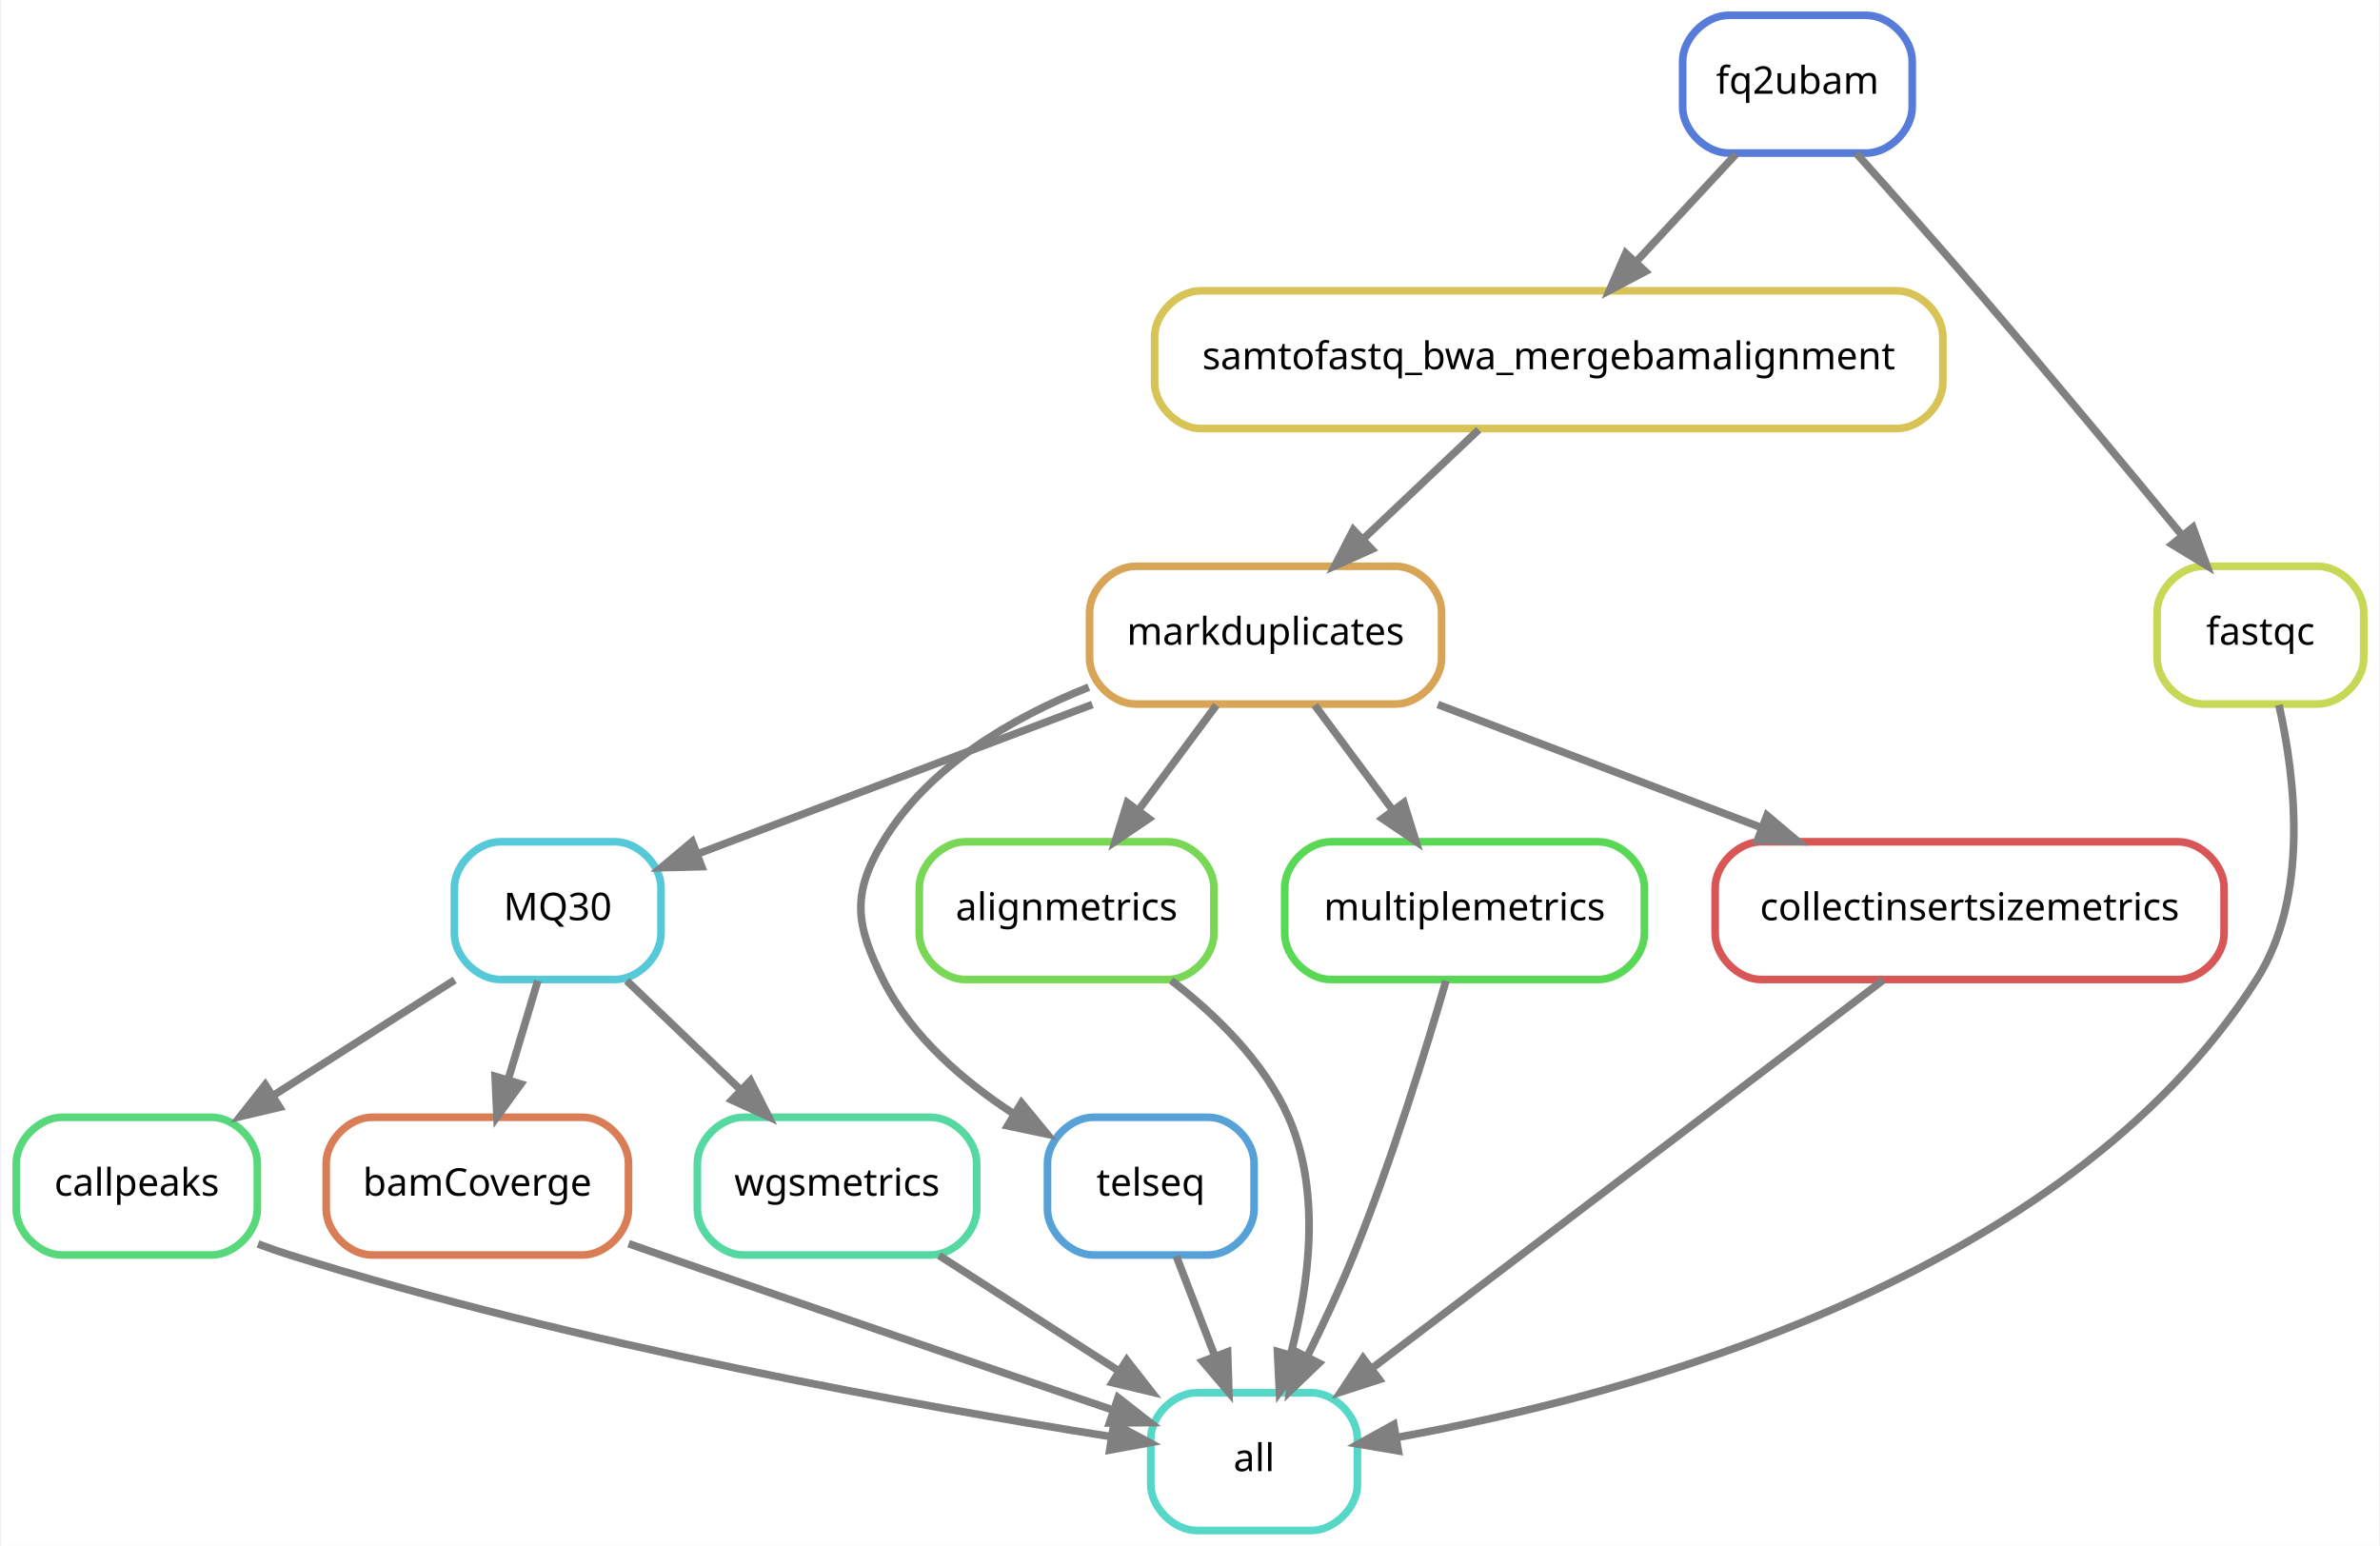
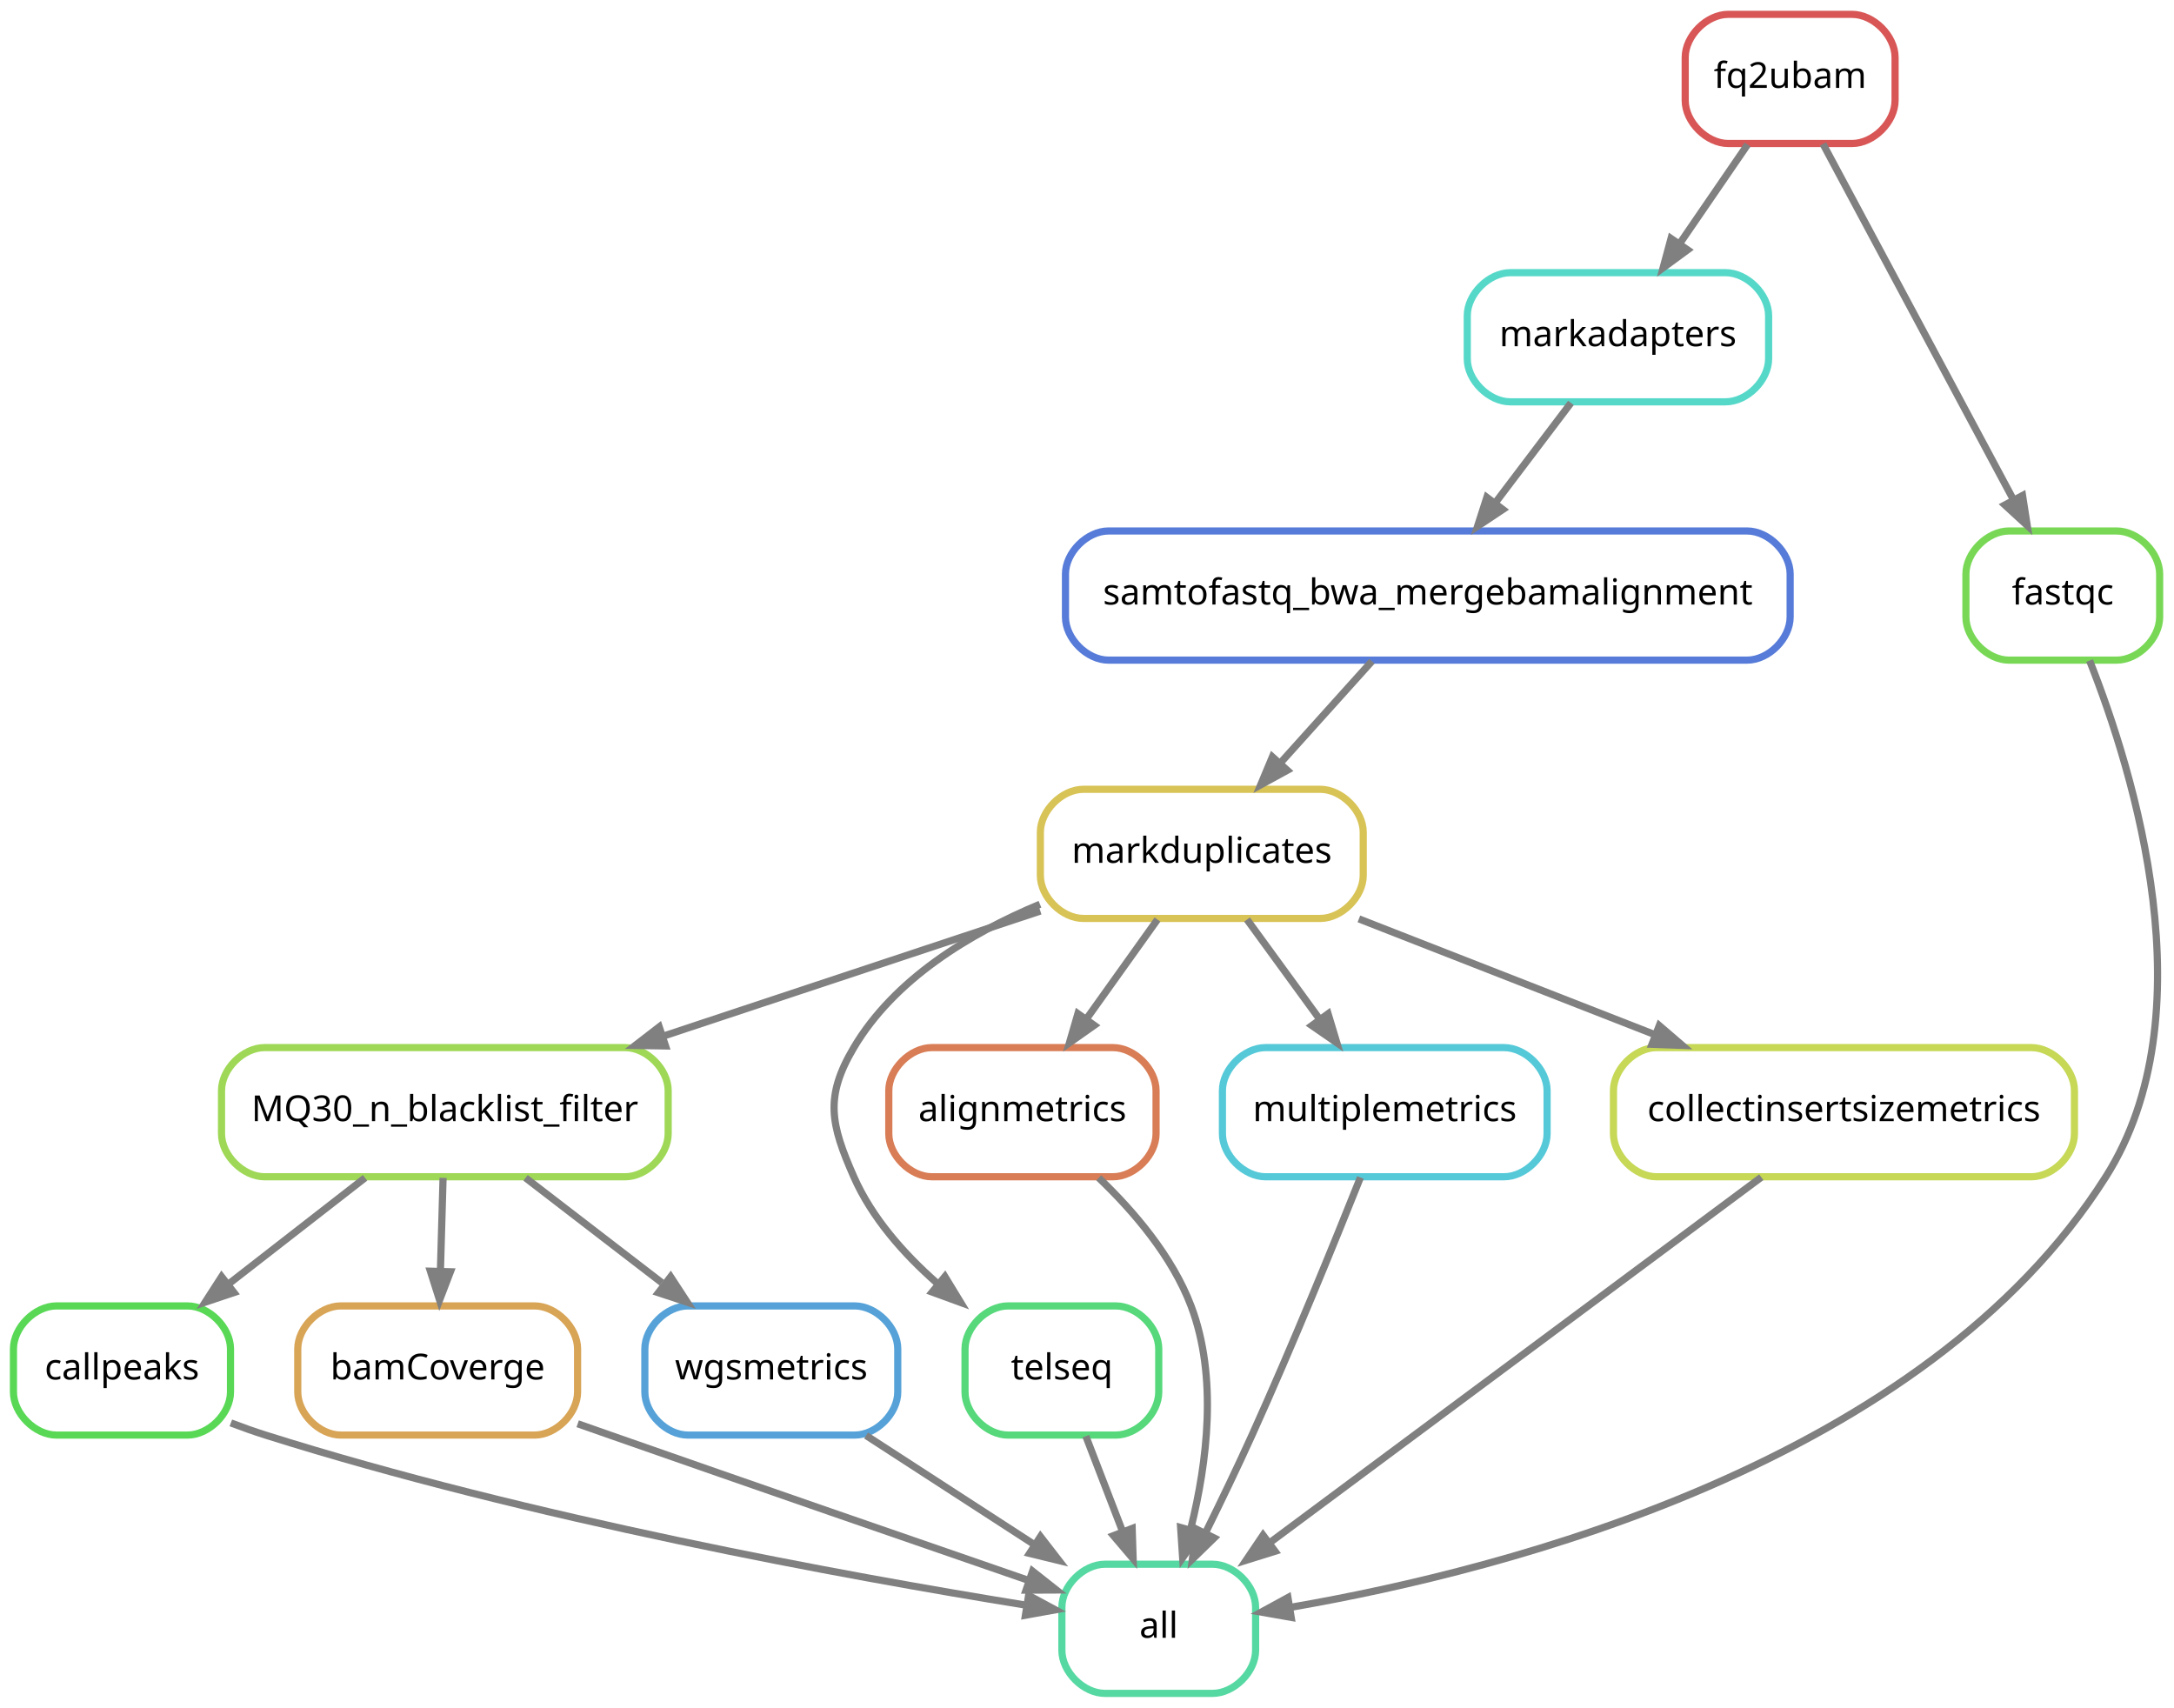
- <svg xmlns="http://www.w3.org/2000/svg" width="622pt" height="404pt" viewBox="0.00 0.00 621.50 404.00">
-   <g id="graph0" class="graph" transform="scale(1 1) rotate(0) translate(4 400)">
-     <polygon fill="white" stroke="transparent" points="-4,4 -4,-400 617.5,-400 617.5,4 -4,4" />
+ <svg xmlns="http://www.w3.org/2000/svg" width="606pt" height="476pt" viewBox="0.00 0.00 606.00 476.00">
+   <g id="graph0" class="graph" transform="scale(1 1) rotate(0) translate(4 472)">
+     <polygon fill="white" stroke="white" points="-4,5 -4,-472 603,-472 603,5 -4,5" />
    <g id="node1" class="node">
-       <path fill="none" stroke="#56d8c9" stroke-width="2" d="M338.5,-36C338.5,-36 308.5,-36 308.5,-36 302.5,-36 296.5,-30 296.5,-24 296.5,-24 296.5,-12 296.5,-12 296.5,-6 302.5,0 308.5,0 308.5,0 338.5,0 338.5,0 344.5,0 350.5,-6 350.5,-12 350.5,-12 350.5,-24 350.5,-24 350.5,-30 344.5,-36 338.5,-36" />
-       <text text-anchor="middle" x="323.5" y="-15.5" font-family="sans" font-size="10.00">all</text>
+       <path fill="none" stroke="#56d8a2" stroke-width="2" d="M334,-36C334,-36 304,-36 304,-36 298,-36 292,-30 292,-24 292,-24 292,-12 292,-12 292,-6 298,-0 304,-0 304,-0 334,-0 334,-0 340,-0 346,-6 346,-12 346,-12 346,-24 346,-24 346,-30 340,-36 334,-36" />
+       <text text-anchor="middle" x="319" y="-15.5" font-family="sans" font-size="10.00">all</text>
    </g>
    <g id="node2" class="node">
-       <path fill="none" stroke="#56d87b" stroke-width="2" d="M51,-108C51,-108 12,-108 12,-108 6,-108 0,-102 0,-96 0,-96 0,-84 0,-84 0,-78 6,-72 12,-72 12,-72 51,-72 51,-72 57,-72 63,-78 63,-84 63,-84 63,-96 63,-96 63,-102 57,-108 51,-108" />
-       <text text-anchor="middle" x="31.5" y="-87.5" font-family="sans" font-size="10.00">callpeaks</text>
+       <path fill="none" stroke="#59d856" stroke-width="2" d="M48.25,-108C48.25,-108 11.75,-108 11.75,-108 5.75,-108 -0.25,-102 -0.25,-96 -0.25,-96 -0.25,-84 -0.25,-84 -0.25,-78 5.75,-72 11.75,-72 11.75,-72 48.25,-72 48.25,-72 54.25,-72 60.25,-78 60.25,-84 60.25,-84 60.25,-96 60.25,-96 60.25,-102 54.25,-108 48.25,-108" />
+       <text text-anchor="middle" x="30" y="-87.5" font-family="sans" font-size="10.00">callpeaks</text>
+     </g>
+     <g id="edge4" class="edge">
+       <path fill="none" stroke="grey" stroke-width="2" d="M60.347,-75.39C63.575,-74.158 66.834,-72.999 70,-72 143.427,-48.819 232.234,-32.643 281.481,-24.674" />
+       <polygon fill="grey" stroke="grey" points="282.336,-28.082 291.661,-23.053 281.235,-21.169 282.336,-28.082" />
+     </g>
+     <g id="node3" class="node">
+       <path fill="none" stroke="#9fd856" stroke-width="2" d="M170.25,-180C170.25,-180 69.75,-180 69.75,-180 63.75,-180 57.75,-174 57.75,-168 57.75,-168 57.75,-156 57.75,-156 57.75,-150 63.75,-144 69.75,-144 69.75,-144 170.25,-144 170.25,-144 176.25,-144 182.25,-150 182.25,-156 182.25,-156 182.25,-168 182.25,-168 182.25,-174 176.25,-180 170.25,-180" />
+       <text text-anchor="middle" x="120" y="-159.5" font-family="sans" font-size="10.00">MQ30_n_blacklist_filter</text>
+     </g>
+     <g id="edge9" class="edge">
+       <path fill="none" stroke="grey" stroke-width="2" d="M97.753,-143.697C86.418,-134.881 72.47,-124.032 60.181,-114.474" />
+       <polygon fill="grey" stroke="grey" points="62.034,-111.481 51.991,-108.104 57.736,-117.007 62.034,-111.481" />
+     </g>
+     <g id="node9" class="node">
+       <path fill="none" stroke="#d8a456" stroke-width="2" d="M145,-108C145,-108 91,-108 91,-108 85,-108 79,-102 79,-96 79,-96 79,-84 79,-84 79,-78 85,-72 91,-72 91,-72 145,-72 145,-72 151,-72 157,-78 157,-84 157,-84 157,-96 157,-96 157,-102 151,-108 145,-108" />
+       <text text-anchor="middle" x="118" y="-87.5" font-family="sans" font-size="10.00">bamCoverge</text>
+     </g>
+     <g id="edge15" class="edge">
+       <path fill="none" stroke="grey" stroke-width="2" d="M119.506,-143.697C119.285,-135.983 119.02,-126.712 118.775,-118.112" />
+       <polygon fill="grey" stroke="grey" points="122.273,-118 118.489,-108.104 115.276,-118.2 122.273,-118" />
+     </g>
+     <g id="node11" class="node">
+       <path fill="none" stroke="#56a2d8" stroke-width="2" d="M234.25,-108C234.25,-108 187.75,-108 187.75,-108 181.75,-108 175.75,-102 175.75,-96 175.75,-96 175.75,-84 175.75,-84 175.75,-78 181.75,-72 187.75,-72 187.75,-72 234.25,-72 234.25,-72 240.25,-72 246.25,-78 246.25,-84 246.25,-84 246.25,-96 246.25,-96 246.25,-102 240.25,-108 234.25,-108" />
+       <text text-anchor="middle" x="211" y="-87.5" font-family="sans" font-size="10.00">wgsmetrics</text>
+     </g>
+     <g id="edge17" class="edge">
+       <path fill="none" stroke="grey" stroke-width="2" d="M142.494,-143.697C153.955,-134.881 168.058,-124.032 180.484,-114.474" />
+       <polygon fill="grey" stroke="grey" points="182.972,-116.976 188.764,-108.104 178.704,-111.427 182.972,-116.976" />
+     </g>
+     <g id="node4" class="node">
+       <path fill="none" stroke="#d8c356" stroke-width="2" d="M364,-252C364,-252 298,-252 298,-252 292,-252 286,-246 286,-240 286,-240 286,-228 286,-228 286,-222 292,-216 298,-216 298,-216 364,-216 364,-216 370,-216 376,-222 376,-228 376,-228 376,-240 376,-240 376,-246 370,-252 364,-252" />
+       <text text-anchor="middle" x="331" y="-231.5" font-family="sans" font-size="10.00">markduplicates</text>
+     </g>
+     <g id="edge10" class="edge">
+       <path fill="none" stroke="grey" stroke-width="2" d="M285.994,-218.069C255.48,-207.946 214.769,-194.44 181.301,-183.337" />
+       <polygon fill="grey" stroke="grey" points="182.212,-179.952 171.619,-180.125 180.008,-186.596 182.212,-179.952" />
+     </g>
+     <g id="node8" class="node">
+       <path fill="none" stroke="#56d87b" stroke-width="2" d="M307,-108C307,-108 277,-108 277,-108 271,-108 265,-102 265,-96 265,-96 265,-84 265,-84 265,-78 271,-72 277,-72 277,-72 307,-72 307,-72 313,-72 319,-78 319,-84 319,-84 319,-96 319,-96 319,-102 313,-108 307,-108" />
+       <text text-anchor="middle" x="292" y="-87.5" font-family="sans" font-size="10.00">telseq</text>
+     </g>
+     <g id="edge14" class="edge">
+       <path fill="none" stroke="grey" stroke-width="2" d="M285.889,-219.962C266.337,-211.823 245.356,-199.146 234,-180 225.838,-166.239 227.546,-158.641 234,-144 239.029,-132.591 247.862,-122.573 257.14,-114.406" />
+       <polygon fill="grey" stroke="grey" points="259.45,-117.038 264.965,-107.992 255.012,-111.625 259.45,-117.038" />
+     </g>
+     <g id="node12" class="node">
+       <path fill="none" stroke="#d87d56" stroke-width="2" d="M306.25,-180C306.25,-180 255.75,-180 255.75,-180 249.75,-180 243.75,-174 243.75,-168 243.75,-168 243.75,-156 243.75,-156 243.75,-150 249.75,-144 255.75,-144 255.75,-144 306.25,-144 306.25,-144 312.25,-144 318.25,-150 318.25,-156 318.25,-156 318.25,-168 318.25,-168 318.25,-174 312.25,-180 306.25,-180" />
+       <text text-anchor="middle" x="281" y="-159.5" font-family="sans" font-size="10.00">alignmetrics</text>
+     </g>
+     <g id="edge18" class="edge">
+       <path fill="none" stroke="grey" stroke-width="2" d="M318.64,-215.697C312.767,-207.474 305.631,-197.483 299.158,-188.421" />
+       <polygon fill="grey" stroke="grey" points="301.878,-186.207 293.217,-180.104 296.182,-190.276 301.878,-186.207" />
+     </g>
+     <g id="node13" class="node">
+       <path fill="none" stroke="#56c9d8" stroke-width="2" d="M415.25,-180C415.25,-180 348.75,-180 348.75,-180 342.75,-180 336.75,-174 336.75,-168 336.75,-168 336.75,-156 336.75,-156 336.75,-150 342.75,-144 348.75,-144 348.75,-144 415.25,-144 415.25,-144 421.25,-144 427.25,-150 427.25,-156 427.25,-156 427.25,-168 427.25,-168 427.25,-174 421.25,-180 415.25,-180" />
+       <text text-anchor="middle" x="382" y="-159.5" font-family="sans" font-size="10.00">multiplemetrics</text>
+     </g>
+     <g id="edge19" class="edge">
+       <path fill="none" stroke="grey" stroke-width="2" d="M343.607,-215.697C349.597,-207.474 356.876,-197.483 363.479,-188.421" />
+       <polygon fill="grey" stroke="grey" points="366.478,-190.248 369.538,-180.104 360.821,-186.126 366.478,-190.248" />
+     </g>
+     <g id="node14" class="node">
+       <path fill="none" stroke="#c6d856" stroke-width="2" d="M562.25,-180C562.25,-180 457.75,-180 457.75,-180 451.75,-180 445.75,-174 445.75,-168 445.75,-168 445.75,-156 445.75,-156 445.75,-150 451.75,-144 457.75,-144 457.75,-144 562.25,-144 562.25,-144 568.25,-144 574.25,-150 574.25,-156 574.25,-156 574.25,-168 574.25,-168 574.25,-174 568.25,-180 562.25,-180" />
+       <text text-anchor="middle" x="510" y="-159.5" font-family="sans" font-size="10.00">collectinsertsizemetrics</text>
+     </g>
+     <g id="edge20" class="edge">
+       <path fill="none" stroke="grey" stroke-width="2" d="M374.788,-215.876C399.585,-206.179 430.781,-193.98 456.958,-183.743" />
+       <polygon fill="grey" stroke="grey" points="458.315,-186.97 466.354,-180.068 455.766,-180.451 458.315,-186.97" />
+     </g>
+     <g id="node5" class="node">
+       <path fill="none" stroke="#567bd8" stroke-width="2" d="M483,-324C483,-324 305,-324 305,-324 299,-324 293,-318 293,-312 293,-312 293,-300 293,-300 293,-294 299,-288 305,-288 305,-288 483,-288 483,-288 489,-288 495,-294 495,-300 495,-300 495,-312 495,-312 495,-318 489,-324 483,-324" />
+       <text text-anchor="middle" x="394" y="-303.5" font-family="sans" font-size="10.00">samtofastq_bwa_mergebamalignment</text>
+     </g>
+     <g id="edge11" class="edge">
+       <path fill="none" stroke="grey" stroke-width="2" d="M378.427,-287.697C370.798,-279.22 361.477,-268.864 353.124,-259.583" />
+       <polygon fill="grey" stroke="grey" points="355.685,-257.196 346.394,-252.104 350.482,-261.879 355.685,-257.196" />
+     </g>
+     <g id="node6" class="node">
+       <path fill="none" stroke="#56d8c9" stroke-width="2" d="M477,-396C477,-396 417,-396 417,-396 411,-396 405,-390 405,-384 405,-384 405,-372 405,-372 405,-366 411,-360 417,-360 417,-360 477,-360 477,-360 483,-360 489,-366 489,-372 489,-372 489,-384 489,-384 489,-390 483,-396 477,-396" />
+       <text text-anchor="middle" x="447" y="-375.5" font-family="sans" font-size="10.00">markadapters</text>
+     </g>
+     <g id="edge12" class="edge">
+       <path fill="none" stroke="grey" stroke-width="2" d="M433.899,-359.697C427.609,-351.389 419.953,-341.277 413.035,-332.141" />
+       <polygon fill="grey" stroke="grey" points="415.777,-329.964 406.95,-324.104 410.196,-334.19 415.777,-329.964" />
+     </g>
+     <g id="node7" class="node">
+       <path fill="none" stroke="#d85656" stroke-width="2" d="M512.25,-468C512.25,-468 477.75,-468 477.75,-468 471.75,-468 465.75,-462 465.75,-456 465.75,-456 465.75,-444 465.75,-444 465.75,-438 471.75,-432 477.75,-432 477.75,-432 512.25,-432 512.25,-432 518.25,-432 524.25,-438 524.25,-444 524.25,-444 524.25,-456 524.25,-456 524.25,-462 518.25,-468 512.25,-468" />
+       <text text-anchor="middle" x="495" y="-447.5" font-family="sans" font-size="10.00">fq2ubam</text>
+     </g>
+     <g id="edge13" class="edge">
+       <path fill="none" stroke="grey" stroke-width="2" d="M483.135,-431.697C477.497,-423.474 470.646,-413.483 464.431,-404.421" />
+       <polygon fill="grey" stroke="grey" points="467.271,-402.372 458.729,-396.104 461.497,-406.331 467.271,-402.372" />
+     </g>
+     <g id="node10" class="node">
+       <path fill="none" stroke="#78d856" stroke-width="2" d="M586,-324C586,-324 556,-324 556,-324 550,-324 544,-318 544,-312 544,-312 544,-300 544,-300 544,-294 550,-288 556,-288 556,-288 586,-288 586,-288 592,-288 598,-294 598,-300 598,-300 598,-312 598,-312 598,-318 592,-324 586,-324" />
+       <text text-anchor="middle" x="571" y="-303.5" font-family="sans" font-size="10.00">fastqc</text>
+     </g>
+     <g id="edge16" class="edge">
+       <path fill="none" stroke="grey" stroke-width="2" d="M504.167,-431.871C517.291,-407.35 541.546,-362.032 556.946,-333.259" />
+       <polygon fill="grey" stroke="grey" points="560.167,-334.658 561.8,-324.189 553.995,-331.354 560.167,-334.658" />
+     </g>
+     <g id="edge6" class="edge">
+       <path fill="none" stroke="grey" stroke-width="2" d="M298.674,-71.697C301.715,-63.813 305.383,-54.304 308.761,-45.546" />
+       <polygon fill="grey" stroke="grey" points="312.069,-46.694 312.403,-36.104 305.538,-44.175 312.069,-46.694" />
+     </g>
+     <g id="edge1" class="edge">
+       <path fill="none" stroke="grey" stroke-width="2" d="M157.025,-75.153C160.061,-74.084 163.08,-73.023 166,-72 205.74,-58.08 251.356,-42.304 282.366,-31.611" />
+       <polygon fill="grey" stroke="grey" points="283.582,-34.894 291.895,-28.326 281.301,-28.276 283.582,-34.894" />
    </g>
    <g id="edge5" class="edge">
-       <path fill="none" stroke="grey" stroke-width="2" d="M63.17,-74.88C65.96,-73.84 68.76,-72.86 71.5,-72 146.16,-48.53 236.54,-32.38 286.24,-24.51" />
-       <polygon fill="grey" stroke="grey" stroke-width="2" points="286.86,-27.95 296.2,-22.95 285.78,-21.04 286.86,-27.95" />
-     </g>
-     <g id="node3" class="node">
-       <path fill="none" stroke="#56c9d8" stroke-width="2" d="M156.5,-180C156.5,-180 126.5,-180 126.5,-180 120.5,-180 114.5,-174 114.5,-168 114.5,-168 114.5,-156 114.5,-156 114.5,-150 120.5,-144 126.5,-144 126.5,-144 156.5,-144 156.5,-144 162.5,-144 168.5,-150 168.5,-156 168.5,-156 168.5,-168 168.5,-168 168.5,-174 162.5,-180 156.5,-180" />
-       <text text-anchor="middle" x="141.5" y="-159.5" font-family="sans" font-size="10.00">MQ30</text>
-     </g>
-     <g id="edge9" class="edge">
-       <path fill="none" stroke="grey" stroke-width="2" d="M114.59,-143.88C100.34,-134.81 82.65,-123.55 67.26,-113.76" />
-       <polygon fill="grey" stroke="grey" stroke-width="2" points="68.83,-110.61 58.51,-108.19 65.07,-116.51 68.83,-110.61" />
-     </g>
-     <g id="node8" class="node">
-       <path fill="none" stroke="#d87d56" stroke-width="2" d="M148,-108C148,-108 93,-108 93,-108 87,-108 81,-102 81,-96 81,-96 81,-84 81,-84 81,-78 87,-72 93,-72 93,-72 148,-72 148,-72 154,-72 160,-78 160,-84 160,-84 160,-96 160,-96 160,-102 154,-108 148,-108" />
-       <text text-anchor="middle" x="120.5" y="-87.5" font-family="sans" font-size="10.00">bamCoverge</text>
-     </g>
-     <g id="edge14" class="edge">
-       <path fill="none" stroke="grey" stroke-width="2" d="M136.31,-143.7C133.97,-135.9 131.15,-126.51 128.55,-117.83" />
-       <polygon fill="grey" stroke="grey" stroke-width="2" points="131.86,-116.68 125.63,-108.1 125.15,-118.69 131.86,-116.68" />
-     </g>
-     <g id="node10" class="node">
-       <path fill="none" stroke="#56d8a2" stroke-width="2" d="M239,-108C239,-108 190,-108 190,-108 184,-108 178,-102 178,-96 178,-96 178,-84 178,-84 178,-78 184,-72 190,-72 190,-72 239,-72 239,-72 245,-72 251,-78 251,-84 251,-84 251,-96 251,-96 251,-102 245,-108 239,-108" />
-       <text text-anchor="middle" x="214.5" y="-87.5" font-family="sans" font-size="10.00">wgsmetrics</text>
-     </g>
-     <g id="edge16" class="edge">
-       <path fill="none" stroke="grey" stroke-width="2" d="M159.54,-143.7C168.56,-135.05 179.62,-124.45 189.44,-115.03" />
-       <polygon fill="grey" stroke="grey" stroke-width="2" points="191.87,-117.55 196.66,-108.1 187.02,-112.5 191.87,-117.55" />
-     </g>
-     <g id="node4" class="node">
-       <path fill="none" stroke="#d8a456" stroke-width="2" d="M360.5,-252C360.5,-252 292.5,-252 292.5,-252 286.5,-252 280.5,-246 280.5,-240 280.5,-240 280.5,-228 280.5,-228 280.5,-222 286.5,-216 292.5,-216 292.5,-216 360.5,-216 360.5,-216 366.5,-216 372.5,-222 372.5,-228 372.5,-228 372.5,-240 372.5,-240 372.5,-246 366.5,-252 360.5,-252" />
-       <text text-anchor="middle" x="326.5" y="-231.5" font-family="sans" font-size="10.00">markduplicates</text>
-     </g>
-     <g id="edge10" class="edge">
-       <path fill="none" stroke="grey" stroke-width="2" d="M281.24,-215.88C249.53,-203.88 207.68,-188.04 178.08,-176.84" />
-       <polygon fill="grey" stroke="grey" stroke-width="2" points="179.13,-173.5 168.54,-173.23 176.65,-180.04 179.13,-173.5" />
-     </g>
-     <g id="node7" class="node">
-       <path fill="none" stroke="#56a2d8" stroke-width="2" d="M311.5,-108C311.5,-108 281.5,-108 281.5,-108 275.5,-108 269.5,-102 269.5,-96 269.5,-96 269.5,-84 269.5,-84 269.5,-78 275.5,-72 281.5,-72 281.5,-72 311.5,-72 311.5,-72 317.5,-72 323.5,-78 323.5,-84 323.5,-84 323.5,-96 323.5,-96 323.5,-102 317.5,-108 311.5,-108" />
-       <text text-anchor="middle" x="296.5" y="-87.5" font-family="sans" font-size="10.00">telseq</text>
-     </g>
-     <g id="edge13" class="edge">
-       <path fill="none" stroke="grey" stroke-width="2" d="M280.29,-220.41C260.07,-212.35 238.3,-199.61 226.5,-180 218.25,-166.29 219.38,-158.33 226.5,-144 233.85,-129.22 247.5,-117.46 260.82,-108.81" />
-       <polygon fill="grey" stroke="grey" stroke-width="2" points="262.71,-111.76 269.44,-103.58 259.08,-105.77 262.71,-111.76" />
-     </g>
-     <g id="node11" class="node">
-       <path fill="none" stroke="#78d856" stroke-width="2" d="M301,-180C301,-180 248,-180 248,-180 242,-180 236,-174 236,-168 236,-168 236,-156 236,-156 236,-150 242,-144 248,-144 248,-144 301,-144 301,-144 307,-144 313,-150 313,-156 313,-156 313,-168 313,-168 313,-174 307,-180 301,-180" />
-       <text text-anchor="middle" x="274.5" y="-159.5" font-family="sans" font-size="10.00">alignmetrics</text>
-     </g>
-     <g id="edge17" class="edge">
-       <path fill="none" stroke="grey" stroke-width="2" d="M313.65,-215.7C307.47,-207.39 299.96,-197.28 293.18,-188.14" />
-       <polygon fill="grey" stroke="grey" stroke-width="2" points="295.98,-186.04 287.21,-180.1 290.36,-190.22 295.98,-186.04" />
-     </g>
-     <g id="node12" class="node">
-       <path fill="none" stroke="#59d856" stroke-width="2" d="M413.5,-180C413.5,-180 343.5,-180 343.5,-180 337.5,-180 331.5,-174 331.5,-168 331.5,-168 331.5,-156 331.5,-156 331.5,-150 337.5,-144 343.5,-144 343.5,-144 413.5,-144 413.5,-144 419.5,-144 425.5,-150 425.5,-156 425.5,-156 425.5,-168 425.5,-168 425.5,-174 419.5,-180 413.5,-180" />
-       <text text-anchor="middle" x="378.5" y="-159.5" font-family="sans" font-size="10.00">multiplemetrics</text>
-     </g>
-     <g id="edge18" class="edge">
-       <path fill="none" stroke="grey" stroke-width="2" d="M339.35,-215.7C345.53,-207.39 353.04,-197.28 359.82,-188.14" />
-       <polygon fill="grey" stroke="grey" stroke-width="2" points="362.64,-190.22 365.79,-180.1 357.02,-186.04 362.64,-190.22" />
-     </g>
-     <g id="node13" class="node">
-       <path fill="none" stroke="#d85656" stroke-width="2" d="M565,-180C565,-180 456,-180 456,-180 450,-180 444,-174 444,-168 444,-168 444,-156 444,-156 444,-150 450,-144 456,-144 456,-144 565,-144 565,-144 571,-144 577,-150 577,-156 577,-156 577,-168 577,-168 577,-174 571,-180 565,-180" />
-       <text text-anchor="middle" x="510.5" y="-159.5" font-family="sans" font-size="10.00">collectinsertsizemetrics</text>
-     </g>
-     <g id="edge19" class="edge">
-       <path fill="none" stroke="grey" stroke-width="2" d="M371.51,-215.88C397,-206.18 429.07,-193.98 455.98,-183.74" />
-       <polygon fill="grey" stroke="grey" stroke-width="2" points="457.53,-186.9 465.63,-180.07 455.04,-180.35 457.53,-186.9" />
-     </g>
-     <g id="node5" class="node">
-       <path fill="none" stroke="#d8c356" stroke-width="2" d="M491.5,-324C491.5,-324 309.5,-324 309.5,-324 303.5,-324 297.5,-318 297.5,-312 297.5,-312 297.5,-300 297.5,-300 297.5,-294 303.5,-288 309.5,-288 309.5,-288 491.5,-288 491.5,-288 497.5,-288 503.5,-294 503.5,-300 503.5,-300 503.5,-312 503.5,-312 503.5,-318 497.5,-324 491.5,-324" />
-       <text text-anchor="middle" x="400.5" y="-303.5" font-family="sans" font-size="10.00">samtofastq_bwa_mergebamalignment</text>
-     </g>
-     <g id="edge11" class="edge">
-       <path fill="none" stroke="grey" stroke-width="2" d="M382.21,-287.7C373.07,-279.05 361.86,-268.45 351.9,-259.03" />
-       <polygon fill="grey" stroke="grey" stroke-width="2" points="354.25,-256.43 344.58,-252.1 349.44,-261.52 354.25,-256.43" />
-     </g>
-     <g id="node6" class="node">
-       <path fill="none" stroke="#567bd8" stroke-width="2" d="M483.5,-396C483.5,-396 447.5,-396 447.5,-396 441.5,-396 435.5,-390 435.5,-384 435.5,-384 435.5,-372 435.5,-372 435.5,-366 441.5,-360 447.5,-360 447.5,-360 483.5,-360 483.5,-360 489.5,-360 495.5,-366 495.5,-372 495.5,-372 495.5,-384 495.5,-384 495.5,-390 489.5,-396 483.5,-396" />
-       <text text-anchor="middle" x="465.5" y="-375.5" font-family="sans" font-size="10.00">fq2ubam</text>
-     </g>
-     <g id="edge12" class="edge">
-       <path fill="none" stroke="grey" stroke-width="2" d="M449.43,-359.7C441.56,-351.22 431.94,-340.86 423.33,-331.58" />
-       <polygon fill="grey" stroke="grey" stroke-width="2" points="425.75,-329.05 416.38,-324.1 420.62,-333.81 425.75,-329.05" />
-     </g>
-     <g id="node9" class="node">
-       <path fill="none" stroke="#c6d856" stroke-width="2" d="M601.5,-252C601.5,-252 571.5,-252 571.5,-252 565.5,-252 559.5,-246 559.5,-240 559.5,-240 559.5,-228 559.5,-228 559.5,-222 565.5,-216 571.5,-216 571.5,-216 601.5,-216 601.5,-216 607.5,-216 613.5,-222 613.5,-228 613.5,-228 613.5,-240 613.5,-240 613.5,-246 607.5,-252 601.5,-252" />
-       <text text-anchor="middle" x="586.5" y="-231.5" font-family="sans" font-size="10.00">fastqc</text>
-     </g>
-     <g id="edge15" class="edge">
-       <path fill="none" stroke="grey" stroke-width="2" d="M480.88,-359.94C490.13,-349.61 502.08,-336.13 512.5,-324 530.89,-302.58 551.38,-277.87 566.13,-259.93" />
-       <polygon fill="grey" stroke="grey" stroke-width="2" points="568.84,-262.15 572.47,-252.2 563.42,-257.71 568.84,-262.15" />
+       <path fill="none" stroke="grey" stroke-width="2" d="M578.466,-287.881C590.86,-256.593 611.632,-189.236 583,-144 532.597,-64.368 416.247,-34.478 356.26,-24.076" />
+       <polygon fill="grey" stroke="grey" points="356.525,-20.573 346.09,-22.407 355.391,-27.481 356.525,-20.573" />
    </g>
    <g id="edge8" class="edge">
-       <path fill="none" stroke="grey" stroke-width="2" d="M303.17,-71.7C306.21,-63.81 309.88,-54.3 313.26,-45.55" />
-       <polygon fill="grey" stroke="grey" stroke-width="2" points="316.57,-46.69 316.9,-36.1 310.04,-44.17 316.57,-46.69" />
+       <path fill="none" stroke="grey" stroke-width="2" d="M237.42,-71.876C251.41,-62.808 268.776,-51.552 283.886,-41.759" />
+       <polygon fill="grey" stroke="grey" points="285.991,-44.566 292.479,-36.19 282.183,-38.692 285.991,-44.566" />
    </g>
-     <g id="edge1" class="edge">
-       <path fill="none" stroke="grey" stroke-width="2" d="M160.04,-74.96C162.9,-73.95 165.74,-72.96 168.5,-72 208.85,-57.96 255.23,-42.14 286.66,-31.47" />
-       <polygon fill="grey" stroke="grey" stroke-width="2" points="287.96,-34.72 296.31,-28.2 285.72,-28.1 287.96,-34.72" />
+     <g id="edge2" class="edge">
+       <path fill="none" stroke="grey" stroke-width="2" d="M302.267,-143.701C312.109,-134.305 322.763,-121.798 328,-108 335.509,-88.216 332.475,-64.279 327.993,-46.214" />
+       <polygon fill="grey" stroke="grey" points="331.299,-45.036 325.257,-36.333 324.553,-46.904 331.299,-45.036" />
+     </g>
+     <g id="edge7" class="edge">
+       <path fill="none" stroke="grey" stroke-width="2" d="M375.219,-143.803C368.026,-125.776 356.178,-96.696 345,-72 341.008,-63.181 336.423,-53.655 332.225,-45.144" />
+       <polygon fill="grey" stroke="grey" points="335.292,-43.45 327.703,-36.058 329.025,-46.57 335.292,-43.45" />
    </g>
    <g id="edge3" class="edge">
-       <path fill="none" stroke="grey" stroke-width="2" d="M591.34,-215.75C595.63,-196.62 599.31,-165.62 585.5,-144 535.21,-65.27 420.38,-35.02 360.84,-24.32" />
-       <polygon fill="grey" stroke="grey" stroke-width="2" points="361.19,-20.82 350.74,-22.59 360.01,-27.72 361.19,-20.82" />
-     </g>
-     <g id="edge7" class="edge">
-       <path fill="none" stroke="grey" stroke-width="2" d="M241.16,-71.88C255.28,-62.81 272.81,-51.55 288.06,-41.76" />
-       <polygon fill="grey" stroke="grey" stroke-width="2" points="290.21,-44.54 296.73,-36.19 286.43,-38.65 290.21,-44.54" />
-     </g>
-     <g id="edge6" class="edge">
-       <path fill="none" stroke="grey" stroke-width="2" d="M301.84,-143.77C313.61,-134.72 326.12,-122.48 332.5,-108 341.13,-88.43 337.87,-64.15 333.01,-45.9" />
-       <polygon fill="grey" stroke="grey" stroke-width="2" points="336.33,-44.78 330.13,-36.19 329.62,-46.77 336.33,-44.78" />
-     </g>
-     <g id="edge4" class="edge">
-       <path fill="none" stroke="grey" stroke-width="2" d="M373.65,-143.68C368.38,-125.55 359.4,-96.39 349.5,-72 345.92,-63.17 341.5,-53.76 337.34,-45.36" />
-       <polygon fill="grey" stroke="grey" stroke-width="2" points="340.44,-43.73 332.8,-36.38 334.19,-46.89 340.44,-43.73" />
-     </g>
-     <g id="edge2" class="edge">
-       <path fill="none" stroke="grey" stroke-width="2" d="M487.94,-143.87C454.53,-118.5 391.79,-70.85 354.21,-42.32" />
-       <polygon fill="grey" stroke="grey" stroke-width="2" points="356.22,-39.45 346.14,-36.19 351.98,-45.02 356.22,-39.45" />
+       <path fill="none" stroke="grey" stroke-width="2" d="M486.961,-143.871C452.831,-118.497 388.748,-70.854 350.365,-42.318" />
+       <polygon fill="grey" stroke="grey" points="352.234,-39.347 342.121,-36.189 348.058,-44.964 352.234,-39.347" />
    </g>
  </g>
</svg>
